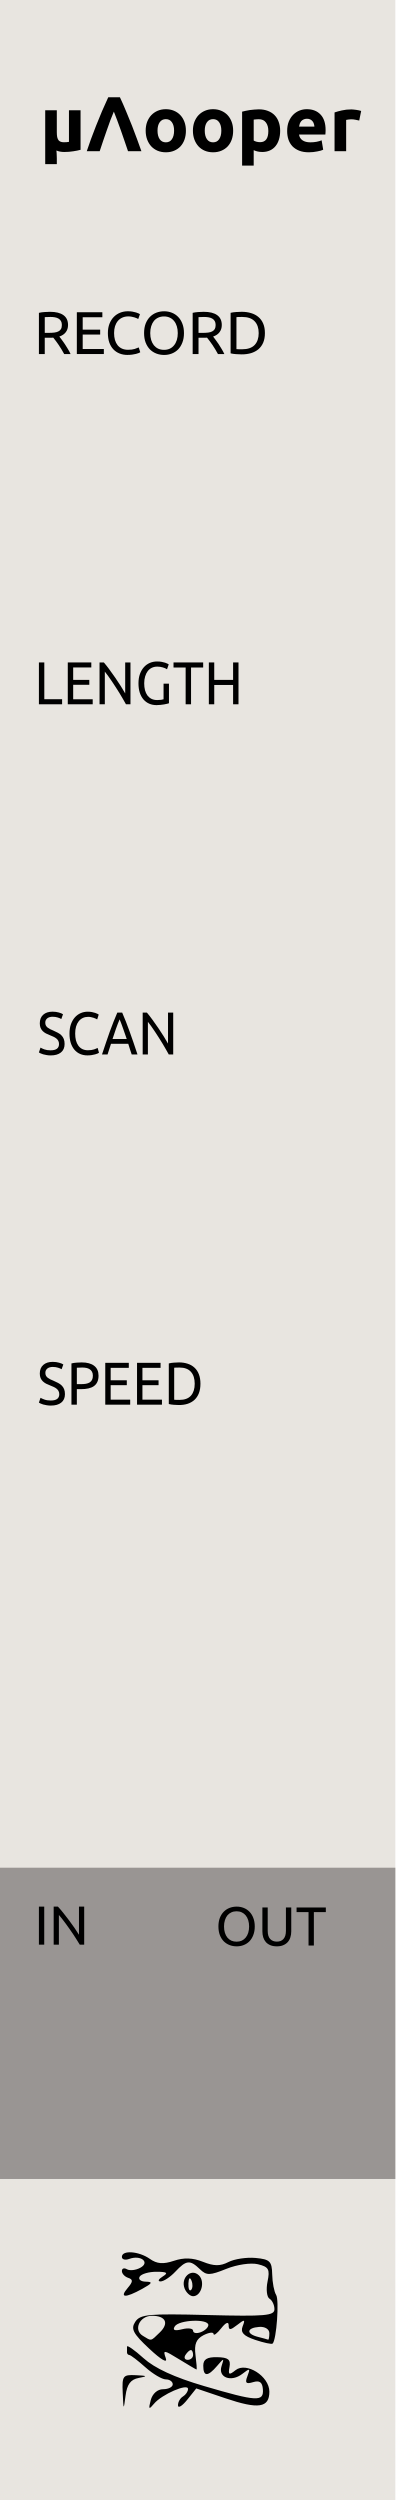
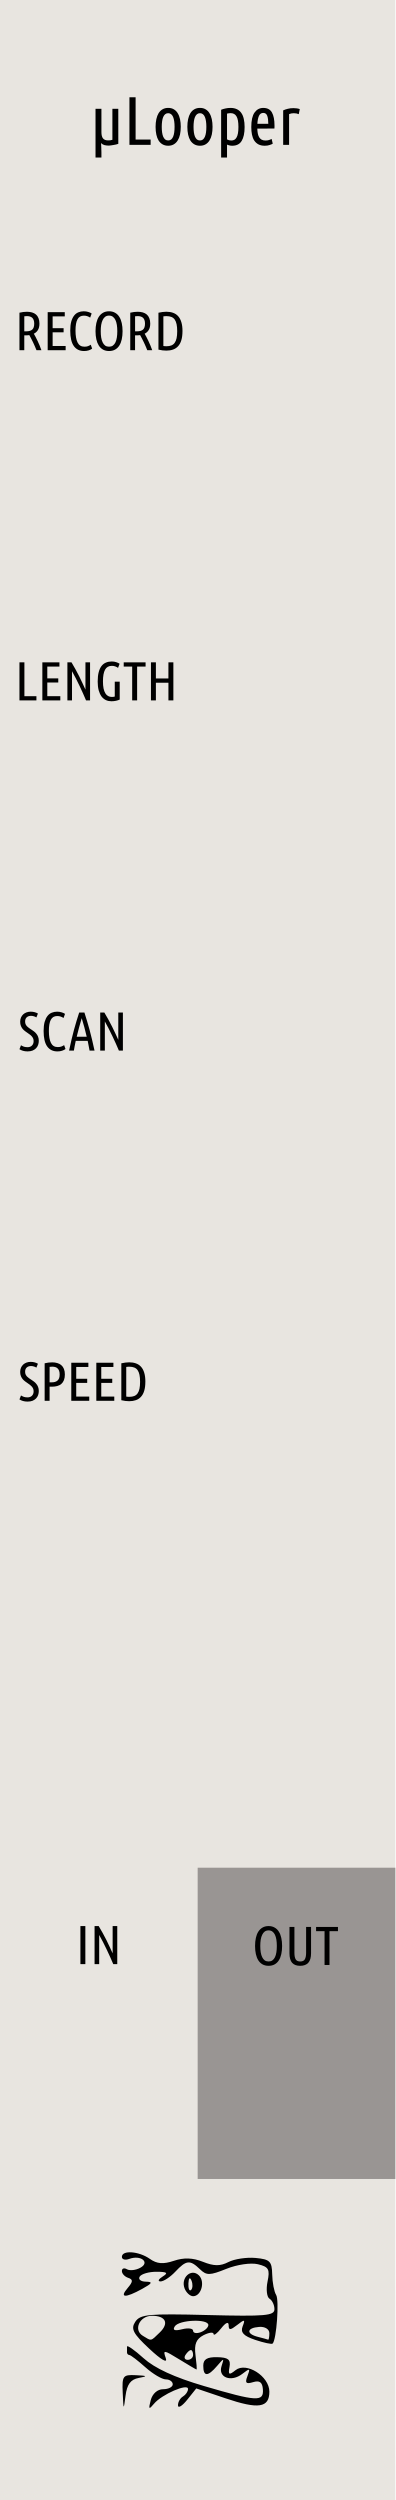
<svg xmlns="http://www.w3.org/2000/svg" width="20.32mm" height="128.5mm" viewBox="0 0 20.32 128.5" version="1.1" id="svg470">
  <defs id="defs467" />
  <rect style="display:inline;fill:#e8e5e0;fill-opacity:1;stroke-width:0.187" id="rect981" width="20.32" height="128.5" x="0" y="-5.5511151e-17" />
-   <rect style="display:inline;fill:#999593;fill-opacity:1;stroke-width:0.36" id="rect1123-3" width="20.32" height="16" x="0" y="96" />
+   <rect style="display:inline;fill:#999593;fill-opacity:1;stroke-width:0.255" id="rect1123-3" width="10.16" height="16" x="10.16" y="96" />
  <g id="layer1" style="display:inline">
-     <g aria-label="μΛooper" id="text4" style="font-weight:bold;font-size:15.118px;font-family:Ubuntu;text-anchor:middle" transform="matrix(0.2645833,0,0,0.2645833,-8.995842,-2.387999)">
-       <path d="m 45.037,30.448 v 4.263 q 0,0.574 0.076,0.952 0.091,0.378 0.257,0.605 0.181,0.212 0.438,0.302 0.257,0.091 0.605,0.091 0.242,0 0.499,-0.015 0.272,-0.03 0.484,-0.06 v -6.138 h 2.253 v 7.68 q -0.59,0.166 -1.421,0.287 -0.816,0.136 -1.769,0.136 -0.393,0 -0.801,-0.076 -0.408,-0.076 -0.695,-0.212 0.03,0.302 0.045,0.605 0.03,0.317 0.03,0.877 v 1.164 H 42.784 V 30.448 Z" id="path9371" />
-       <path d="m 57.298,27.923 q 0.62,1.315 1.209,2.751 0.605,1.421 1.149,2.812 0.544,1.376 0.998,2.646 0.469,1.27 0.816,2.268 h -2.6 q -0.302,-0.907 -0.665,-1.95 -0.348,-1.058 -0.726,-2.101 -0.363,-1.043 -0.726,-1.996 -0.348,-0.952 -0.635,-1.648 -0.302,0.695 -0.665,1.648 -0.348,0.952 -0.711,1.996 -0.363,1.043 -0.726,2.101 -0.348,1.043 -0.65,1.95 H 50.857 q 0.333,-0.998 0.786,-2.268 0.469,-1.27 1.013,-2.661 0.544,-1.391 1.149,-2.812 0.605,-1.421 1.225,-2.736 z" id="path9373" />
-       <path d="m 70.118,34.409 q 0,0.937 -0.272,1.723 -0.272,0.771 -0.786,1.33 -0.514,0.544 -1.24,0.847 -0.711,0.302 -1.603,0.302 -0.877,0 -1.603,-0.302 -0.711,-0.302 -1.225,-0.847 -0.514,-0.559 -0.801,-1.33 -0.287,-0.786 -0.287,-1.723 0,-0.937 0.287,-1.708 0.302,-0.771 0.816,-1.315 0.529,-0.544 1.24,-0.847 0.726,-0.302 1.572,-0.302 0.862,0 1.572,0.302 0.726,0.302 1.24,0.847 0.514,0.544 0.801,1.315 0.287,0.771 0.287,1.708 z m -2.298,0 q 0,-1.043 -0.423,-1.633 -0.408,-0.605 -1.179,-0.605 -0.771,0 -1.194,0.605 -0.423,0.59 -0.423,1.633 0,1.043 0.423,1.663 0.423,0.605 1.194,0.605 0.771,0 1.179,-0.605 0.423,-0.62 0.423,-1.663 z" id="path9375" />
-       <path d="m 79.294,34.409 q 0,0.937 -0.272,1.723 -0.272,0.771 -0.786,1.33 -0.514,0.544 -1.24,0.847 -0.711,0.302 -1.603,0.302 -0.877,0 -1.603,-0.302 -0.711,-0.302 -1.225,-0.847 -0.514,-0.559 -0.801,-1.33 -0.287,-0.786 -0.287,-1.723 0,-0.937 0.287,-1.708 0.302,-0.771 0.816,-1.315 0.529,-0.544 1.24,-0.847 0.726,-0.302 1.572,-0.302 0.862,0 1.572,0.302 0.726,0.302 1.24,0.847 0.514,0.544 0.801,1.315 0.287,0.771 0.287,1.708 z m -2.298,0 q 0,-1.043 -0.423,-1.633 -0.408,-0.605 -1.179,-0.605 -0.771,0 -1.194,0.605 -0.423,0.59 -0.423,1.633 0,1.043 0.423,1.663 0.423,0.605 1.194,0.605 0.771,0 1.179,-0.605 0.423,-0.62 0.423,-1.663 z" id="path9377" />
-       <path d="m 86.128,34.484 q 0,-1.043 -0.469,-1.663 -0.469,-0.635 -1.391,-0.635 -0.302,0 -0.559,0.03 -0.257,0.015 -0.423,0.045 v 4.067 q 0.212,0.136 0.544,0.227 0.348,0.091 0.695,0.091 1.603,0 1.603,-2.162 z m 2.298,-0.06 q 0,0.922 -0.227,1.678 -0.227,0.756 -0.665,1.3 -0.438,0.544 -1.089,0.847 -0.65,0.302 -1.497,0.302 -0.469,0 -0.877,-0.091 -0.408,-0.091 -0.786,-0.257 v 2.993 H 81.033 V 30.72 q 0.302,-0.091 0.695,-0.166 0.393,-0.091 0.816,-0.151 0.438,-0.06 0.877,-0.091 0.454,-0.045 0.862,-0.045 0.983,0 1.754,0.302 0.771,0.287 1.3,0.831 0.529,0.529 0.801,1.3 0.287,0.771 0.287,1.723 z" id="path9379" />
-       <path d="m 89.786,34.484 q 0,-1.058 0.317,-1.844 0.333,-0.801 0.862,-1.33 0.529,-0.529 1.209,-0.801 0.695,-0.272 1.421,-0.272 1.693,0 2.676,1.043 0.983,1.028 0.983,3.039 0,0.197 -0.015,0.438 -0.015,0.227 -0.03,0.408 h -5.11 q 0.076,0.695 0.65,1.104 0.574,0.408 1.542,0.408 0.62,0 1.209,-0.106 0.605,-0.121 0.983,-0.287 l 0.302,1.829 q -0.181,0.091 -0.484,0.181 -0.302,0.091 -0.68,0.151 -0.363,0.076 -0.786,0.121 -0.423,0.045 -0.847,0.045 -1.073,0 -1.875,-0.317 -0.786,-0.317 -1.315,-0.862 -0.514,-0.559 -0.771,-1.315 -0.242,-0.756 -0.242,-1.633 z m 5.291,-0.862 q -0.015,-0.287 -0.106,-0.559 -0.076,-0.272 -0.257,-0.484 -0.166,-0.212 -0.438,-0.348 -0.257,-0.136 -0.65,-0.136 -0.378,0 -0.65,0.136 -0.272,0.121 -0.454,0.333 -0.181,0.212 -0.287,0.499 -0.091,0.272 -0.136,0.559 z" id="path9381" />
-       <path d="m 103.786,32.443 q -0.302,-0.076 -0.711,-0.151 -0.408,-0.091 -0.877,-0.091 -0.212,0 -0.514,0.045 -0.287,0.03 -0.438,0.076 v 6.077 h -2.253 v -7.529 q 0.605,-0.212 1.421,-0.393 0.832,-0.197 1.844,-0.197 0.181,0 0.438,0.03 0.257,0.015 0.514,0.06 0.257,0.03 0.514,0.091 0.257,0.045 0.438,0.121 z" id="path9383" />
+     <g aria-label="RECORD" id="text14188" style="font-size:2.822px;line-height:1.25;font-family:'Ubuntu Condensed';-inkscape-font-specification:'Ubuntu Condensed, ';stroke-width:0.265">
+       <path d="M 1,16.073 Q 1.198,16.025 1.381,16.025 q 0.147,0 0.265,0.034 0.119,0.034 0.203,0.107 0.085,0.073 0.13,0.189 0.048,0.116 0.048,0.279 0,0.203 -0.079,0.33 -0.076,0.124 -0.209,0.189 0.034,0.056 0.085,0.155 0.054,0.096 0.107,0.214 0.056,0.116 0.107,0.24 0.054,0.124 0.09,0.237 h -0.254 q -0.031,-0.085 -0.079,-0.192 -0.045,-0.107 -0.096,-0.212 -0.051,-0.107 -0.102,-0.203 -0.051,-0.099 -0.09,-0.167 -0.045,0.006 -0.093,0.009 -0.048,0.003 -0.096,0.003 H 1.248 v 0.762 H 1 Z M 1.248,17.03 H 1.356 q 0.195,0 0.299,-0.087 0.104,-0.09 0.104,-0.308 0,-0.11 -0.028,-0.183 -0.025,-0.076 -0.076,-0.119 -0.048,-0.045 -0.119,-0.065 -0.068,-0.02 -0.152,-0.02 -0.073,0 -0.135,0.009 z" id="path32378" />
+       <path d="m 2.451,18.001 v -1.956 h 0.878 v 0.217 H 2.705 v 0.607 h 0.564 v 0.212 H 2.705 v 0.703 h 0.669 v 0.217 z" id="path32380" />
+       <path d="m 4.322,18.043 q -0.344,0 -0.528,-0.257 -0.183,-0.257 -0.183,-0.793 0,-0.274 0.051,-0.463 0.054,-0.189 0.147,-0.308 0.093,-0.119 0.22,-0.169 Q 4.155,16 4.305,16 q 0.124,0 0.231,0.034 0.107,0.031 0.175,0.079 l -0.076,0.212 q -0.068,-0.045 -0.147,-0.073 -0.076,-0.028 -0.178,-0.028 -0.226,0 -0.327,0.189 -0.102,0.186 -0.102,0.581 0,0.398 0.107,0.612 0.107,0.214 0.35,0.214 0.116,0 0.186,-0.028 0.073,-0.028 0.141,-0.073 l 0.071,0.2 Q 4.672,17.97 4.564,18.007 4.46,18.043 4.322,18.043 Z" id="path32382" />
+       <path d="m 6.3,17.024 q 0,0.229 -0.042,0.418 -0.04,0.186 -0.127,0.322 -0.085,0.133 -0.217,0.206 -0.13,0.073 -0.308,0.073 -0.178,0 -0.31,-0.073 -0.13,-0.073 -0.217,-0.206 -0.085,-0.135 -0.127,-0.322 -0.042,-0.189 -0.042,-0.418 0,-0.229 0.042,-0.418 0.042,-0.189 0.127,-0.322 Q 5.166,16.15 5.295,16.076 5.428,16 5.606,16 q 0.178,0 0.308,0.076 0.133,0.073 0.217,0.209 0.087,0.133 0.127,0.322 0.042,0.189 0.042,0.418 z m -0.271,0 q 0,-0.178 -0.023,-0.325 -0.023,-0.147 -0.073,-0.251 -0.051,-0.107 -0.133,-0.167 -0.079,-0.059 -0.195,-0.059 -0.116,0 -0.198,0.059 -0.079,0.059 -0.13,0.167 -0.051,0.104 -0.076,0.251 -0.023,0.147 -0.023,0.325 0,0.178 0.023,0.325 0.025,0.147 0.076,0.251 0.051,0.104 0.13,0.164 0.082,0.056 0.198,0.056 0.116,0 0.195,-0.056 0.082,-0.059 0.133,-0.164 0.051,-0.104 0.073,-0.251 0.023,-0.147 0.023,-0.325 z" id="path32384" />
+       <path d="m 6.695,16.073 q 0.198,-0.048 0.381,-0.048 0.147,0 0.265,0.034 0.119,0.034 0.203,0.107 0.085,0.073 0.13,0.189 0.048,0.116 0.048,0.279 0,0.203 -0.079,0.33 -0.076,0.124 -0.209,0.189 0.034,0.056 0.085,0.155 0.054,0.096 0.107,0.214 0.056,0.116 0.107,0.24 0.054,0.124 0.09,0.237 h -0.254 q -0.031,-0.085 -0.079,-0.192 -0.045,-0.107 -0.096,-0.212 -0.051,-0.107 -0.102,-0.203 -0.051,-0.099 -0.09,-0.167 -0.045,0.006 -0.093,0.009 -0.048,0.003 -0.096,0.003 h -0.071 v 0.762 H 6.695 Z m 0.248,0.957 h 0.107 q 0.195,0 0.299,-0.087 0.104,-0.09 0.104,-0.308 0,-0.11 -0.028,-0.183 -0.025,-0.076 -0.076,-0.119 -0.048,-0.045 -0.119,-0.065 -0.068,-0.02 -0.152,-0.02 -0.073,0 -0.135,0.009 z" id="path32386" />
+       <path d="m 9.379,17.022 q 0,0.274 -0.059,0.466 -0.056,0.189 -0.167,0.308 -0.107,0.119 -0.262,0.172 -0.152,0.054 -0.341,0.054 -0.192,0 -0.406,-0.051 v -1.897 q 0.107,-0.023 0.209,-0.037 0.102,-0.014 0.195,-0.014 0.192,0 0.344,0.054 0.155,0.054 0.262,0.172 0.11,0.119 0.167,0.31 0.059,0.189 0.059,0.463 z m -0.271,0 q 0,-0.209 -0.031,-0.356 -0.031,-0.147 -0.096,-0.24 -0.065,-0.093 -0.172,-0.135 -0.104,-0.042 -0.251,-0.042 -0.04,0 -0.079,0.003 -0.04,0.003 -0.082,0.009 v 1.524 q 0.042,0.006 0.082,0.009 0.04,0.003 0.076,0.003 0.15,0 0.254,-0.042 0.104,-0.042 0.169,-0.133 0.068,-0.093 0.099,-0.24 0.031,-0.147 0.031,-0.358 z" id="path32388" />
+     </g>
+     <g aria-label="µLooper" id="text22225" style="font-size:3.528px;line-height:1.25;font-family:Ubuntu;-inkscape-font-specification:Ubuntu;stroke-width:0.265">
+       <path d="m 6.081,7.392 q -0.046,0.018 -0.113,0.035 -0.064,0.014 -0.131,0.025 -0.067,0.014 -0.134,0.021 -0.064,0.011 -0.109,0.011 -0.134,0 -0.233,-0.028 -0.095,-0.028 -0.166,-0.102 0.007,0.113 0.011,0.229 0.007,0.12 0.007,0.247 V 8.097 H 4.91 V 5.593 h 0.303 v 1.196 q 0,0.222 0.081,0.325 0.085,0.102 0.254,0.102 0.056,0 0.113,-0.004 0.056,-0.007 0.116,-0.025 V 5.593 h 0.303 z" style="font-family:'Ubuntu Condensed';-inkscape-font-specification:'Ubuntu Condensed, '" id="path42493" />
+       <path d="m 7.743,7.173 v 0.272 H 6.653 V 5 H 6.97 v 2.173 z" style="font-family:'Ubuntu Condensed';-inkscape-font-specification:'Ubuntu Condensed, '" id="path42495" />
+       <path d="m 9.291,6.52 q 0,0.219 -0.039,0.399 -0.039,0.176 -0.12,0.303 -0.078,0.127 -0.201,0.198 -0.12,0.071 -0.286,0.071 -0.166,0 -0.289,-0.071 Q 8.233,7.35 8.152,7.223 8.074,7.096 8.036,6.919 7.997,6.739 7.997,6.52 q 0,-0.215 0.039,-0.395 0.039,-0.18 0.116,-0.307 0.081,-0.131 0.205,-0.201 0.123,-0.071 0.289,-0.071 0.166,0 0.286,0.071 0.123,0.071 0.201,0.201 0.081,0.127 0.12,0.307 0.039,0.18 0.039,0.395 z m -0.318,0 q 0,-0.155 -0.018,-0.282 -0.018,-0.131 -0.056,-0.222 -0.039,-0.095 -0.102,-0.145 -0.064,-0.053 -0.152,-0.053 -0.092,0 -0.155,0.053 -0.06,0.049 -0.102,0.145 -0.039,0.092 -0.056,0.222 -0.018,0.127 -0.018,0.282 0,0.155 0.018,0.286 0.018,0.127 0.056,0.219 0.042,0.092 0.102,0.145 0.064,0.049 0.155,0.049 0.088,0 0.152,-0.049 0.064,-0.053 0.102,-0.145 0.039,-0.092 0.056,-0.219 0.018,-0.131 0.018,-0.286 z" style="font-family:'Ubuntu Condensed';-inkscape-font-specification:'Ubuntu Condensed, '" id="path42497" />
+       <path d="m 10.925,6.52 q 0,0.219 -0.039,0.399 -0.039,0.176 -0.12,0.303 -0.078,0.127 -0.201,0.198 -0.12,0.071 -0.286,0.071 -0.166,0 -0.289,-0.071 Q 9.867,7.35 9.785,7.223 9.708,7.096 9.669,6.919 9.63,6.739 9.63,6.52 q 0,-0.215 0.039,-0.395 0.039,-0.18 0.116,-0.307 0.081,-0.131 0.205,-0.201 0.123,-0.071 0.289,-0.071 0.166,0 0.286,0.071 0.123,0.071 0.201,0.201 0.081,0.127 0.12,0.307 0.039,0.18 0.039,0.395 z m -0.318,0 q 0,-0.155 -0.018,-0.282 -0.018,-0.131 -0.056,-0.222 -0.039,-0.095 -0.102,-0.145 -0.064,-0.053 -0.152,-0.053 -0.092,0 -0.155,0.053 -0.06,0.049 -0.102,0.145 -0.039,0.092 -0.056,0.222 -0.018,0.127 -0.018,0.282 0,0.155 0.018,0.286 0.018,0.127 0.056,0.219 0.042,0.092 0.102,0.145 0.064,0.049 0.155,0.049 0.088,0 0.152,-0.049 0.064,-0.053 0.102,-0.145 0.039,-0.092 0.056,-0.219 0.018,-0.131 0.018,-0.286 z" style="font-family:'Ubuntu Condensed';-inkscape-font-specification:'Ubuntu Condensed, '" id="path42499" />
+       <path d="m 11.669,7.166 q 0.102,0.056 0.219,0.056 0.088,0 0.155,-0.035 0.067,-0.035 0.113,-0.116 0.049,-0.081 0.074,-0.215 0.025,-0.134 0.025,-0.332 0,-0.381 -0.099,-0.543 -0.095,-0.166 -0.307,-0.166 -0.039,0 -0.085,0.007 -0.046,0.004 -0.095,0.018 z m 0,0.931 H 11.366 V 5.642 q 0.099,-0.042 0.222,-0.067 0.127,-0.028 0.258,-0.028 0.194,0 0.332,0.067 0.141,0.067 0.226,0.194 0.088,0.123 0.127,0.307 0.042,0.18 0.042,0.413 0,0.469 -0.152,0.716 -0.148,0.247 -0.487,0.247 -0.081,0 -0.145,-0.018 -0.064,-0.014 -0.12,-0.042 z" style="font-family:'Ubuntu Condensed';-inkscape-font-specification:'Ubuntu Condensed, '" id="path42501" />
+       <path d="m 13.225,6.609 q 0.004,0.134 0.025,0.247 0.021,0.109 0.067,0.194 0.049,0.081 0.127,0.127 0.081,0.046 0.205,0.046 0.102,0 0.187,-0.028 0.088,-0.032 0.127,-0.053 l 0.056,0.243 q -0.046,0.032 -0.155,0.067 -0.106,0.039 -0.254,0.039 -0.194,0 -0.328,-0.071 -0.131,-0.071 -0.215,-0.198 -0.081,-0.127 -0.116,-0.303 -0.035,-0.176 -0.035,-0.388 0,-0.512 0.169,-0.748 0.169,-0.236 0.448,-0.236 0.314,0 0.445,0.236 0.131,0.236 0.131,0.663 0,0.039 0,0.081 0,0.039 -0.004,0.081 z M 13.532,5.804 q -0.152,0 -0.222,0.152 -0.067,0.152 -0.081,0.406 h 0.561 q 0,-0.258 -0.053,-0.406 Q 13.684,5.804 13.532,5.804 Z" style="font-family:'Ubuntu Condensed';-inkscape-font-specification:'Ubuntu Condensed, '" id="path42503" />
+       <path d="m 15.356,5.868 q -0.113,-0.049 -0.254,-0.049 -0.131,0 -0.243,0.046 V 7.445 H 14.555 V 5.674 q 0.102,-0.049 0.233,-0.081 0.134,-0.035 0.293,-0.035 0.085,0 0.169,0.011 0.085,0.011 0.159,0.039 z" style="font-family:'Ubuntu Condensed';-inkscape-font-specification:'Ubuntu Condensed, '" id="path42505" />
    </g>
    <path style="display:inline;fill:#000000;stroke-width:0.256" d="m 6.308,122.994 c -0.039,-0.879 0.007,-0.941 0.677,-0.909 0.593,0.028 0.618,0.053 0.146,0.141 -0.416,0.078 -0.601,0.326 -0.677,0.909 -0.1,0.771 -0.106,0.765 -0.146,-0.141 z m 1.439,0.377 c 0.088,-0.336 0.348,-0.566 0.64,-0.566 0.271,0 0.492,-0.113 0.492,-0.252 0,-0.138 -0.159,-0.252 -0.354,-0.252 -0.195,0 -0.668,-0.28 -1.051,-0.623 -0.384,-0.342 -0.754,-0.626 -0.822,-0.629 -0.068,-0.004 -0.124,-0.063 -0.124,-0.132 v -0.301 c 0,-0.096 0.382,0.171 0.849,0.593 0.574,0.519 1.583,0.984 3.109,1.433 2.728,0.803 3.077,0.821 3.026,0.162 -0.028,-0.361 -0.171,-0.463 -0.505,-0.361 -0.365,0.111 -0.427,0.043 -0.287,-0.315 0.156,-0.4 0.124,-0.415 -0.26,-0.114 -0.573,0.448 -1.265,0.193 -1.072,-0.396 0.14,-0.427 0.129,-0.428 -0.229,-0.01 -0.481,0.563 -0.711,0.559 -0.711,-0.012 0,-0.329 0.195,-0.448 0.719,-0.437 0.562,0.012 0.699,0.121 0.63,0.501 -0.075,0.409 -0.026,0.436 0.309,0.168 0.553,-0.442 1.739,0.309 1.739,1.102 0,0.832 -0.559,0.917 -2.255,0.343 l -1.502,-0.508 -0.467,0.585 c -0.257,0.322 -0.47,0.45 -0.473,0.285 -0.003,-0.165 0.112,-0.37 0.256,-0.455 0.144,-0.086 0.261,-0.26 0.261,-0.387 0,-0.309 -1.354,0.28 -1.751,0.761 -0.263,0.319 -0.29,0.288 -0.166,-0.186 z m 1.457,-2.106 c -0.791,-0.488 -0.84,-0.492 -0.683,-0.059 0.103,0.287 -0.222,0.102 -0.845,-0.479 -0.837,-0.781 -0.963,-1.021 -0.725,-1.384 0.255,-0.389 0.679,-0.428 3.721,-0.35 2.961,0.076 3.434,0.035 3.434,-0.3 0,-0.214 -0.114,-0.456 -0.253,-0.539 -0.139,-0.083 -0.184,-0.48 -0.101,-0.883 0.13,-0.627 0.059,-0.756 -0.494,-0.889 -0.363,-0.088 -1.073,0.016 -1.621,0.236 -0.862,0.347 -1.019,0.349 -1.362,0.018 -0.51,-0.492 -0.7,-0.472 -1.265,0.13 -0.26,0.277 -0.602,0.502 -0.759,0.499 -0.157,-0.002 -0.11,-0.114 0.106,-0.248 0.307,-0.191 0.239,-0.245 -0.311,-0.248 -0.387,-0.002 -0.776,0.109 -0.865,0.248 -0.089,0.138 0.051,0.256 0.311,0.261 0.376,0.007 0.339,0.082 -0.181,0.369 -0.88,0.484 -1.186,0.468 -0.751,-0.041 0.28,-0.326 0.287,-0.442 0.032,-0.524 -0.18,-0.058 -0.327,-0.216 -0.327,-0.351 0,-0.135 0.117,-0.176 0.259,-0.091 0.143,0.085 0.452,0.051 0.687,-0.076 0.518,-0.279 0.027,-0.675 -0.567,-0.456 -0.209,0.077 -0.379,0.03 -0.379,-0.104 0,-0.359 0.871,-0.296 1.438,0.103 0.366,0.258 0.683,0.283 1.234,0.099 0.518,-0.174 0.967,-0.159 1.493,0.051 0.568,0.227 0.889,0.23 1.311,0.012 0.307,-0.158 0.935,-0.253 1.396,-0.21 0.737,0.069 0.839,0.17 0.854,0.844 0.009,0.422 0.1,0.896 0.201,1.053 0.168,0.261 0.021,2.311 -0.179,2.504 -0.047,0.045 -0.449,-0.041 -0.895,-0.19 -0.599,-0.201 -0.768,-0.382 -0.647,-0.693 0.143,-0.367 0.107,-0.377 -0.277,-0.076 -0.356,0.279 -0.441,0.282 -0.441,0.015 0,-0.201 -0.15,-0.14 -0.384,0.158 -0.211,0.269 -0.387,0.4 -0.392,0.291 -0.004,-0.109 -0.238,-0.079 -0.518,0.065 -0.374,0.193 -0.484,0.463 -0.411,1.015 0.054,0.414 0.078,0.751 0.053,0.748 -0.025,-0.002 -0.429,-0.241 -0.898,-0.529 z m 0.721,-0.221 c 0,-0.138 -0.052,-0.252 -0.115,-0.252 -0.063,0 -0.188,0.113 -0.277,0.252 -0.089,0.138 -0.037,0.252 0.115,0.252 0.152,0 0.277,-0.113 0.277,-0.252 z m -1.715,-1.153 c 0.493,-0.475 0.314,-0.86 -0.399,-0.86 -0.636,0 -0.969,0.725 -0.472,1.028 0.462,0.282 0.39,0.296 0.871,-0.168 z m 5.635,0.036 c 0,-0.207 -0.224,-0.346 -0.523,-0.324 -0.644,0.047 -0.684,0.357 -0.065,0.512 0.252,0.063 0.487,0.128 0.523,0.144 0.036,0.016 0.065,-0.134 0.065,-0.333 z m -3.136,-0.42 c 0,-0.332 -1.506,-0.273 -1.724,0.067 -0.128,0.2 -0.01,0.247 0.377,0.149 0.31,-0.078 0.563,-0.043 0.563,0.078 0,0.121 0.176,0.155 0.392,0.075 0.216,-0.08 0.392,-0.246 0.392,-0.37 z m -1.219,-1.877 c -0.218,-0.547 0.335,-1.061 0.731,-0.679 0.334,0.322 0.127,1.074 -0.296,1.074 -0.153,0 -0.348,-0.177 -0.435,-0.394 z m 0.352,-0.408 c -0.083,-0.201 -0.145,-0.141 -0.158,0.152 -0.011,0.265 0.05,0.414 0.137,0.33 0.087,-0.084 0.096,-0.301 0.021,-0.482 z" id="path1561" />
-     <g aria-label="LENGTH" id="text32" style="font-size:15.118px;font-family:Ubuntu" transform="matrix(0.1891199,0,0,0.205266,-6.823293,-19.65803)">
-       <path d="m 52.959,270.856 v 1.27 h -6.304 v -10.477 h 1.466 v 9.207 z" id="path9416" />
-       <path d="m 54.501,272.126 v -10.477 h 6.395 v 1.255 h -4.929 v 3.114 h 4.384 v 1.225 h -4.384 v 3.628 h 5.306 v 1.255 z" id="path9418" />
-       <path d="m 70.314,272.126 q -0.333,-0.559 -0.771,-1.255 -0.423,-0.695 -0.922,-1.436 -0.499,-0.756 -1.043,-1.527 -0.529,-0.771 -1.058,-1.482 -0.529,-0.726 -1.028,-1.361 -0.499,-0.635 -0.922,-1.119 v 8.179 h -1.436 v -10.477 h 1.164 q 0.711,0.756 1.512,1.769 0.816,0.998 1.603,2.071 0.801,1.058 1.497,2.086 0.711,1.028 1.194,1.829 v -7.756 h 1.436 v 10.477 z" id="path9420" />
-       <path d="m 80.534,266.971 h 1.466 v 4.898 q -0.181,0.06 -0.529,0.136 -0.333,0.076 -0.786,0.151 -0.438,0.076 -0.968,0.121 -0.529,0.06 -1.073,0.06 -1.104,0 -2.011,-0.363 -0.907,-0.363 -1.557,-1.058 -0.65,-0.695 -1.013,-1.708 -0.348,-1.013 -0.348,-2.328 0,-1.315 0.393,-2.328 0.408,-1.028 1.089,-1.723 0.68,-0.695 1.587,-1.058 0.922,-0.363 1.965,-0.363 0.711,0 1.255,0.091 0.559,0.091 0.952,0.212 0.393,0.121 0.635,0.242 0.257,0.121 0.348,0.181 l -0.469,1.225 q -0.438,-0.287 -1.164,-0.469 -0.726,-0.197 -1.482,-0.197 -0.801,0 -1.466,0.287 -0.65,0.287 -1.119,0.832 -0.454,0.544 -0.711,1.33 -0.257,0.771 -0.257,1.739 0,0.937 0.212,1.708 0.227,0.771 0.665,1.33 0.454,0.544 1.104,0.847 0.665,0.302 1.557,0.302 0.635,0 1.073,-0.06 0.454,-0.076 0.65,-0.136 z" id="path9422" />
-       <path d="m 91.298,261.649 v 1.27 h -3.296 v 9.207 h -1.466 v -9.207 h -3.296 v -1.27 z" id="path9424" />
-       <path d="m 99.432,261.649 h 1.466 v 10.477 h -1.466 v -4.838 h -5.125 v 4.838 h -1.466 v -10.477 h 1.466 v 4.369 h 5.125 z" id="path9426" />
-     </g>
-     <g aria-label="OUT" id="text44" style="font-size:4px;font-family:Ubuntu;stroke-width:0.265" transform="matrix(0.7052191,0,0,0.7052191,2.932999,28.33286)">
-       <path d="m 11.761,100.236 q 0,-0.356 0.104,-0.628 0.108,-0.272 0.288,-0.452 0.184,-0.184 0.424,-0.276 0.244,-0.092 0.516,-0.092 0.268,0 0.504,0.092 0.24,0.092 0.42,0.276 0.18,0.18 0.284,0.452 0.108,0.272 0.108,0.628 0,0.356 -0.108,0.628 -0.104,0.272 -0.284,0.456 -0.18,0.18 -0.42,0.272 -0.236,0.092 -0.504,0.092 -0.272,0 -0.516,-0.092 -0.24,-0.092 -0.424,-0.272 -0.18,-0.184 -0.288,-0.456 -0.104,-0.272 -0.104,-0.628 z m 0.408,0 q 0,0.252 0.064,0.46 0.064,0.204 0.18,0.348 0.12,0.144 0.288,0.224 0.172,0.076 0.384,0.076 0.212,0 0.38,-0.076 0.168,-0.08 0.284,-0.224 0.12,-0.144 0.184,-0.348 0.064,-0.208 0.064,-0.46 0,-0.252 -0.064,-0.456 -0.064,-0.208 -0.184,-0.352 -0.116,-0.144 -0.284,-0.22 -0.168,-0.08 -0.38,-0.08 -0.212,0 -0.384,0.08 -0.168,0.076 -0.288,0.22 -0.116,0.144 -0.18,0.352 -0.064,0.204 -0.064,0.456 z" id="path719" />
-       <path d="m 16.017,101.684 q -0.272,0 -0.472,-0.084 -0.2,-0.084 -0.328,-0.228 -0.128,-0.148 -0.192,-0.348 -0.06,-0.2 -0.06,-0.432 v -1.74 h 0.388 v 1.696 q 0,0.416 0.184,0.604 0.184,0.188 0.48,0.188 0.148,0 0.268,-0.044 0.124,-0.048 0.212,-0.144 0.088,-0.096 0.136,-0.244 0.048,-0.152 0.048,-0.36 v -1.696 h 0.388 v 1.74 q 0,0.232 -0.064,0.432 -0.06,0.2 -0.192,0.348 -0.128,0.144 -0.328,0.228 -0.196,0.084 -0.468,0.084 z" id="path721" />
-       <path d="m 19.589,98.852 v 0.336 h -0.872 v 2.436 h -0.388 v -2.436 h -0.872 v -0.336 z" id="path723" />
-     </g>
-     <g aria-label="IN" id="text44-6" style="font-size:15.118px;font-family:Ubuntu" transform="matrix(0.1865892,0,0,0.1865892,-13.79925,82.83111)">
-       <path d="m 84.674,81.296 h 1.466 v 10.477 h -1.466 z" id="path9386" />
-       <path d="M 95.922,91.773 Q 95.589,91.213 95.151,90.518 94.727,89.822 94.229,89.081 93.73,88.326 93.185,87.555 92.656,86.784 92.127,86.073 91.598,85.347 91.099,84.712 90.6,84.077 90.177,83.594 v 8.179 h -1.436 V 81.296 H 89.905 q 0.711,0.756 1.512,1.769 0.816,0.998 1.603,2.071 0.801,1.058 1.497,2.086 0.711,1.028 1.194,1.829 v -7.756 h 1.436 v 10.477 z" id="path9388" />
-     </g>
    <text xml:space="preserve" style="font-size:2.822px;line-height:1.25;font-family:Ubuntu;-inkscape-font-specification:Ubuntu;stroke-width:0.265" x="11" y="35" id="text14295">
      <tspan id="tspan14293" style="stroke-width:0.265" x="11" y="35" />
    </text>
-     <g aria-label="SPEED" id="text38-3" style="font-size:15.118px;font-family:Ubuntu;display:inline" transform="matrix(0.1891199,0,0,0.205266,-6.671759,8.583896)">
-       <path d="m 49.089,308.878 q 2.298,0 2.298,-1.572 0,-0.484 -0.212,-0.816 -0.197,-0.348 -0.544,-0.59 -0.348,-0.257 -0.801,-0.438 -0.438,-0.181 -0.937,-0.363 -0.574,-0.197 -1.089,-0.438 -0.514,-0.257 -0.892,-0.59 -0.378,-0.348 -0.605,-0.816 -0.212,-0.469 -0.212,-1.134 0,-1.376 0.937,-2.147 0.937,-0.771 2.585,-0.771 0.952,0 1.723,0.212 0.786,0.197 1.149,0.438 l -0.469,1.194 q -0.317,-0.197 -0.952,-0.378 -0.62,-0.197 -1.451,-0.197 -0.423,0 -0.786,0.091 -0.363,0.091 -0.635,0.272 -0.272,0.181 -0.438,0.469 -0.151,0.272 -0.151,0.65 0,0.423 0.166,0.711 0.166,0.287 0.469,0.514 0.302,0.212 0.695,0.393 0.408,0.181 0.892,0.363 0.68,0.272 1.24,0.544 0.574,0.272 0.983,0.65 0.423,0.378 0.65,0.907 0.227,0.514 0.227,1.255 0,1.376 -1.013,2.117 -0.998,0.741 -2.827,0.741 -0.62,0 -1.149,-0.091 -0.514,-0.076 -0.922,-0.181 -0.408,-0.121 -0.711,-0.242 -0.287,-0.136 -0.454,-0.227 l 0.438,-1.209 q 0.348,0.197 1.058,0.438 0.711,0.242 1.739,0.242 z" id="path9429-6" />
-       <path d="m 57.479,299.339 q 2.207,0 3.386,0.847 1.194,0.832 1.194,2.494 0,0.907 -0.333,1.557 -0.317,0.635 -0.937,1.043 -0.605,0.393 -1.482,0.574 -0.877,0.181 -1.98,0.181 h -1.164 v 3.885 H 54.697 V 299.596 q 0.62,-0.151 1.376,-0.197 0.771,-0.06 1.406,-0.06 z m 0.121,1.285 q -0.937,0 -1.436,0.045 v 4.112 h 1.104 q 0.756,0 1.361,-0.091 0.605,-0.106 1.013,-0.333 0.423,-0.242 0.65,-0.65 0.227,-0.408 0.227,-1.043 0,-0.605 -0.242,-0.998 -0.227,-0.393 -0.635,-0.62 -0.393,-0.242 -0.922,-0.333 -0.529,-0.091 -1.119,-0.091 z" id="path9431-7" />
-       <path d="m 63.889,309.921 v -10.477 h 6.395 v 1.255 h -4.929 v 3.114 h 4.384 v 1.225 h -4.384 v 3.628 h 5.306 v 1.255 z" id="path9433-5" />
-       <path d="m 72.522,309.921 v -10.477 h 6.395 v 1.255 h -4.929 v 3.114 h 4.384 v 1.225 h -4.384 v 3.628 h 5.306 v 1.255 z" id="path9435-3" />
-       <path d="m 89.756,304.675 q 0,1.361 -0.423,2.374 -0.423,0.998 -1.194,1.663 -0.771,0.65 -1.844,0.983 -1.073,0.317 -2.358,0.317 -0.635,0 -1.406,-0.06 -0.756,-0.045 -1.376,-0.197 V 299.596 q 0.62,-0.151 1.376,-0.197 0.771,-0.06 1.406,-0.06 1.285,0 2.358,0.333 1.073,0.317 1.844,0.983 0.771,0.65 1.194,1.663 0.423,0.998 0.423,2.358 z m -5.7,4.052 q 2.086,0 3.114,-1.058 1.028,-1.073 1.028,-2.993 0,-1.92 -1.028,-2.978 -1.028,-1.073 -3.114,-1.073 -0.62,0 -0.968,0.015 -0.333,0.015 -0.469,0.03 v 8.013 q 0.136,0.015 0.469,0.03 0.348,0.015 0.968,0.015 z" id="path9437-5" />
+     <g aria-label="OUT" id="text2832" style="font-size:2.822px;line-height:1.25;font-family:'Ubuntu Condensed';-inkscape-font-specification:'Ubuntu Condensed, ';stroke-width:0.265">
+       <path d="m 14.5,100.024 q 0,0.229 -0.042,0.418 -0.04,0.186 -0.127,0.322 -0.085,0.133 -0.217,0.206 -0.13,0.073 -0.308,0.073 -0.178,0 -0.31,-0.073 -0.13,-0.073 -0.217,-0.206 -0.085,-0.135 -0.127,-0.322 -0.042,-0.189 -0.042,-0.418 0,-0.229 0.042,-0.418 0.042,-0.189 0.127,-0.322 Q 13.366,99.15 13.496,99.076 13.628,99 13.806,99 q 0.178,0 0.308,0.076 0.133,0.073 0.217,0.209 0.087,0.133 0.127,0.322 0.042,0.189 0.042,0.418 z m -0.271,0 q 0,-0.178 -0.023,-0.325 -0.023,-0.147 -0.073,-0.251 -0.051,-0.107 -0.133,-0.167 -0.079,-0.059 -0.195,-0.059 -0.116,0 -0.198,0.059 -0.079,0.059 -0.13,0.167 -0.051,0.104 -0.076,0.251 -0.023,0.147 -0.023,0.325 0,0.178 0.023,0.325 0.025,0.147 0.076,0.251 0.051,0.104 0.13,0.164 0.082,0.056 0.198,0.056 0.116,0 0.195,-0.056 0.082,-0.059 0.133,-0.164 0.051,-0.104 0.073,-0.251 0.023,-0.147 0.023,-0.325 z" id="path32424" />
+       <path d="m 15.426,101.043 q -0.274,0 -0.412,-0.155 -0.135,-0.155 -0.135,-0.491 v -1.352 h 0.254 v 1.329 q 0,0.223 0.065,0.336 0.065,0.11 0.234,0.11 0.175,0 0.237,-0.113 0.065,-0.116 0.065,-0.333 v -1.329 h 0.254 V 100.397 q 0,0.33 -0.141,0.488 -0.141,0.158 -0.421,0.158 z" id="path32426" />
+       <path d="m 17.371,99.045 v 0.217 h -0.435 v 1.738 h -0.254 v -1.738 h -0.435 v -0.217 z" id="path32428" />
    </g>
-     <g aria-label="SCAN" transform="scale(0.953595,1.048663)" id="text3067" style="font-size:2.96px;line-height:1.25;font-family:Ubuntu;-inkscape-font-specification:Ubuntu;display:inline;stroke-width:0.277">
-       <path d="m 2.731,51.481 q 0.45,0 0.45,-0.308 0,-0.095 -0.041,-0.16 Q 3.101,50.945 3.033,50.898 2.964,50.848 2.876,50.812 2.79,50.777 2.692,50.741 2.58,50.703 2.479,50.655 2.378,50.605 2.304,50.54 2.231,50.472 2.186,50.38 q -0.041,-0.092 -0.041,-0.222 0,-0.269 0.183,-0.42 0.183,-0.151 0.506,-0.151 0.186,0 0.337,0.041 0.154,0.038 0.225,0.086 l -0.092,0.234 q -0.062,-0.038 -0.186,-0.074 -0.121,-0.038 -0.284,-0.038 -0.083,0 -0.154,0.018 -0.071,0.018 -0.124,0.053 -0.053,0.036 -0.086,0.092 -0.03,0.053 -0.03,0.127 0,0.083 0.033,0.139 0.033,0.056 0.092,0.101 0.059,0.041 0.136,0.077 0.08,0.036 0.175,0.071 0.133,0.053 0.243,0.107 0.112,0.053 0.192,0.127 0.083,0.074 0.127,0.178 0.044,0.101 0.044,0.246 0,0.269 -0.198,0.414 -0.195,0.145 -0.553,0.145 -0.121,0 -0.225,-0.018 -0.101,-0.015 -0.181,-0.036 -0.08,-0.024 -0.139,-0.047 -0.056,-0.027 -0.089,-0.044 l 0.086,-0.237 q 0.068,0.038 0.207,0.086 0.139,0.047 0.34,0.047 z" id="path12439" />
-       <path d="m 4.711,51.73 q -0.216,0 -0.394,-0.071 -0.178,-0.071 -0.305,-0.207 -0.127,-0.136 -0.198,-0.334 -0.068,-0.201 -0.068,-0.459 0,-0.257 0.077,-0.456 0.08,-0.201 0.213,-0.337 0.133,-0.136 0.311,-0.207 0.178,-0.071 0.379,-0.071 0.127,0 0.228,0.018 0.104,0.018 0.178,0.041 0.077,0.024 0.124,0.047 0.047,0.024 0.065,0.036 l -0.083,0.237 q -0.027,-0.018 -0.077,-0.038 -0.05,-0.021 -0.115,-0.041 -0.062,-0.021 -0.139,-0.033 -0.074,-0.015 -0.151,-0.015 -0.163,0 -0.293,0.056 -0.13,0.056 -0.222,0.163 -0.092,0.107 -0.142,0.26 -0.047,0.151 -0.047,0.34 0,0.183 0.041,0.334 0.044,0.151 0.13,0.26 0.086,0.107 0.213,0.166 0.13,0.059 0.302,0.059 0.198,0 0.329,-0.041 0.13,-0.041 0.195,-0.074 l 0.074,0.237 q -0.021,0.015 -0.074,0.038 -0.053,0.021 -0.133,0.041 -0.08,0.021 -0.186,0.036 -0.107,0.015 -0.231,0.015 z" id="path12441" />
-       <path d="M 7.099,51.685 Q 7.049,51.552 7.004,51.425 6.96,51.295 6.913,51.161 H 5.983 L 5.797,51.685 H 5.498 q 0.118,-0.326 0.222,-0.601 0.104,-0.278 0.201,-0.527 0.101,-0.249 0.198,-0.474 0.098,-0.228 0.204,-0.45 h 0.263 q 0.107,0.222 0.204,0.45 0.098,0.225 0.195,0.474 0.101,0.249 0.204,0.527 0.104,0.275 0.222,0.601 z M 6.83,50.925 Q 6.735,50.667 6.64,50.427 6.549,50.185 6.448,49.963 6.344,50.185 6.25,50.427 6.158,50.667 6.066,50.925 Z" id="path12443" />
-       <path d="M 9.097,51.685 Q 9.032,51.576 8.946,51.44 8.863,51.303 8.765,51.158 8.668,51.01 8.561,50.86 8.457,50.709 8.354,50.57 8.25,50.427 8.153,50.303 8.055,50.179 7.972,50.084 v 1.601 H 7.691 V 49.634 H 7.919 q 0.139,0.148 0.296,0.346 0.16,0.195 0.314,0.405 0.157,0.207 0.293,0.408 0.139,0.201 0.234,0.358 V 49.634 H 9.336 v 2.051 z" id="path12445" />
+     <g aria-label="IN" id="text6268" style="font-size:2.822px;line-height:1.25;font-family:Ubuntu;-inkscape-font-specification:Ubuntu;stroke-width:0.265">
+       <path d="M 4.133,99 H 4.387 V 100.956 H 4.133 Z" style="font-family:'Ubuntu Condensed';-inkscape-font-specification:'Ubuntu Condensed, '" id="path32431" />
+       <path d="M 5.821,100.956 Q 5.753,100.789 5.665,100.597 5.581,100.403 5.485,100.208 5.392,100.01 5.293,99.818 5.194,99.624 5.098,99.457 V 100.956 H 4.861 V 99 H 5.073 q 0.107,0.175 0.206,0.358 0.102,0.183 0.192,0.364 0.09,0.178 0.169,0.353 0.082,0.172 0.15,0.327 v -1.403 h 0.237 v 1.956 z" style="font-family:'Ubuntu Condensed';-inkscape-font-specification:'Ubuntu Condensed, '" id="path32433" />
    </g>
-     <g aria-label="RECORD" id="text2220" style="font-size:2.822px;line-height:1.25;font-family:Ubuntu;-inkscape-font-specification:Ubuntu;display:inline;stroke-width:0.265" transform="matrix(1.09822,0,0,1.09822,0.6352288,3.920632)">
-       <path d="m 2.199,12.182 q 0.045,0.056 0.113,0.15 0.071,0.09 0.144,0.203 0.073,0.11 0.144,0.231 Q 2.674,12.887 2.724,13 H 2.425 q -0.056,-0.107 -0.124,-0.217 -0.065,-0.11 -0.133,-0.209 -0.068,-0.102 -0.135,-0.189 -0.065,-0.087 -0.119,-0.152 -0.037,0.003 -0.076,0.003 -0.037,0 -0.076,0 H 1.516 V 13 H 1.243 v -1.928 q 0.116,-0.028 0.257,-0.037 0.144,-0.011 0.262,-0.011 0.412,0 0.627,0.155 0.217,0.155 0.217,0.463 0,0.195 -0.104,0.333 -0.102,0.138 -0.302,0.206 z M 1.785,11.264 q -0.175,0 -0.268,0.009 V 12.009 H 1.711 q 0.141,0 0.254,-0.014 0.113,-0.014 0.189,-0.054 0.079,-0.04 0.121,-0.11 0.042,-0.073 0.042,-0.192 0,-0.11 -0.042,-0.183 -0.042,-0.073 -0.116,-0.116 -0.071,-0.042 -0.169,-0.059 -0.096,-0.017 -0.206,-0.017 z" id="path8158" />
-       <path d="M 3.018,13 V 11.044 H 4.212 V 11.278 H 3.292 v 0.581 H 4.11 V 12.088 H 3.292 v 0.677 H 4.282 V 13 Z" id="path8160" />
-       <path d="m 5.391,13.042 q -0.206,0 -0.375,-0.068 Q 4.847,12.907 4.725,12.777 4.604,12.647 4.536,12.458 4.471,12.266 4.471,12.021 q 0,-0.246 0.073,-0.435 0.076,-0.192 0.203,-0.322 0.127,-0.13 0.296,-0.198 0.169,-0.068 0.361,-0.068 0.121,0 0.217,0.017 0.099,0.017 0.169,0.04 0.073,0.023 0.119,0.045 0.045,0.023 0.062,0.034 l -0.079,0.226 q -0.025,-0.017 -0.073,-0.037 -0.048,-0.02 -0.11,-0.04 -0.059,-0.02 -0.133,-0.031 -0.071,-0.014 -0.144,-0.014 -0.155,0 -0.279,0.054 -0.124,0.054 -0.212,0.155 -0.087,0.102 -0.135,0.248 -0.045,0.144 -0.045,0.325 0,0.175 0.04,0.319 0.042,0.144 0.124,0.248 0.082,0.102 0.203,0.158 0.124,0.056 0.288,0.056 0.189,0 0.313,-0.04 0.124,-0.04 0.186,-0.071 l 0.071,0.226 q -0.02,0.014 -0.071,0.037 -0.051,0.02 -0.127,0.04 -0.076,0.02 -0.178,0.034 -0.102,0.014 -0.22,0.014 z" id="path8162" />
-       <path d="m 6.165,12.021 q 0,-0.251 0.073,-0.443 0.076,-0.192 0.203,-0.319 0.13,-0.13 0.299,-0.195 0.172,-0.065 0.364,-0.065 0.189,0 0.356,0.065 0.169,0.065 0.296,0.195 0.127,0.127 0.2,0.319 0.076,0.192 0.076,0.443 0,0.251 -0.076,0.443 -0.073,0.192 -0.2,0.322 -0.127,0.127 -0.296,0.192 -0.167,0.065 -0.356,0.065 -0.192,0 -0.364,-0.065 Q 6.571,12.913 6.441,12.786 6.314,12.656 6.238,12.464 6.165,12.272 6.165,12.021 Z m 0.288,0 q 0,0.178 0.045,0.325 0.045,0.144 0.127,0.246 0.085,0.102 0.203,0.158 0.121,0.054 0.271,0.054 0.15,0 0.268,-0.054 0.119,-0.056 0.2,-0.158 0.085,-0.102 0.13,-0.246 0.045,-0.147 0.045,-0.325 0,-0.178 -0.045,-0.322 -0.045,-0.147 -0.13,-0.248 -0.082,-0.102 -0.2,-0.155 -0.119,-0.056 -0.268,-0.056 -0.15,0 -0.271,0.056 -0.119,0.054 -0.203,0.155 -0.082,0.102 -0.127,0.248 -0.045,0.144 -0.045,0.322 z" id="path8164" />
-       <path d="m 9.396,12.182 q 0.045,0.056 0.113,0.15 0.071,0.09 0.144,0.203 0.073,0.11 0.144,0.231 Q 9.87,12.887 9.921,13 H 9.622 q -0.056,-0.107 -0.124,-0.217 -0.065,-0.11 -0.133,-0.209 -0.068,-0.102 -0.135,-0.189 -0.065,-0.087 -0.119,-0.152 -0.037,0.003 -0.076,0.003 -0.037,0 -0.076,0 H 8.713 V 13 H 8.439 v -1.928 q 0.116,-0.028 0.257,-0.037 0.144,-0.011 0.262,-0.011 0.412,0 0.627,0.155 0.217,0.155 0.217,0.463 0,0.195 -0.104,0.333 Q 9.597,12.114 9.396,12.182 Z M 8.981,11.264 q -0.175,0 -0.268,0.009 v 0.737 h 0.195 q 0.141,0 0.254,-0.014 0.113,-0.014 0.189,-0.054 0.079,-0.04 0.121,-0.11 0.042,-0.073 0.042,-0.192 0,-0.11 -0.042,-0.183 -0.042,-0.073 -0.116,-0.116 -0.071,-0.042 -0.169,-0.059 -0.096,-0.017 -0.206,-0.017 z" id="path8166" />
-       <path d="m 11.82,12.021 q 0,0.254 -0.079,0.443 -0.079,0.186 -0.223,0.31 -0.144,0.121 -0.344,0.183 -0.2,0.059 -0.44,0.059 -0.119,0 -0.262,-0.011 -0.141,-0.009 -0.257,-0.037 v -1.897 q 0.116,-0.028 0.257,-0.037 0.144,-0.011 0.262,-0.011 0.24,0 0.44,0.062 0.2,0.059 0.344,0.183 0.144,0.121 0.223,0.31 0.079,0.186 0.079,0.44 z m -1.064,0.756 q 0.389,0 0.581,-0.198 0.192,-0.2 0.192,-0.559 0,-0.358 -0.192,-0.556 -0.192,-0.2 -0.581,-0.2 -0.116,0 -0.181,0.003 -0.062,0.003 -0.087,0.006 v 1.496 q 0.025,0.003 0.087,0.006 0.065,0.003 0.181,0.003 z" id="path8168" />
+     <g aria-label="LENGTH" id="text20402" style="font-size:2.822px;line-height:1.25;font-family:'Ubuntu Condensed';-inkscape-font-specification:'Ubuntu Condensed, ';stroke-width:0.265">
+       <path d="m 1.872,35.784 v 0.217 H 1 V 34.045 H 1.254 v 1.738 z" id="path32391" />
+       <path d="m 2.177,36.001 v -1.956 h 0.878 v 0.217 H 2.431 v 0.607 h 0.564 v 0.212 h -0.564 v 0.703 h 0.669 v 0.217 z" id="path32393" />
+       <path d="M 4.423,36.001 Q 4.356,35.834 4.268,35.643 4.183,35.448 4.088,35.253 3.994,35.056 3.896,34.864 3.797,34.669 3.701,34.502 v 1.499 H 3.464 V 34.045 H 3.675 q 0.107,0.175 0.206,0.358 0.102,0.183 0.192,0.364 0.09,0.178 0.169,0.353 0.082,0.172 0.15,0.327 v -1.403 h 0.237 v 1.956 z" id="path32395" />
+       <path d="m 5.022,35.022 q 0,-0.277 0.051,-0.471 0.051,-0.195 0.144,-0.316 0.096,-0.124 0.229,-0.178 Q 5.58,34 5.747,34 q 0.127,0 0.231,0.037 0.104,0.034 0.169,0.079 l -0.079,0.212 q -0.065,-0.045 -0.141,-0.073 -0.076,-0.031 -0.175,-0.031 -0.246,0 -0.353,0.2 -0.107,0.198 -0.107,0.598 0,0.214 0.031,0.367 0.034,0.152 0.093,0.248 0.059,0.096 0.144,0.141 0.085,0.045 0.189,0.045 0.087,0 0.15,-0.02 v -0.765 h 0.254 v 0.92 q -0.076,0.037 -0.189,0.062 -0.113,0.025 -0.237,0.025 -0.152,0 -0.282,-0.059 -0.13,-0.062 -0.226,-0.186 -0.093,-0.127 -0.147,-0.319 -0.051,-0.195 -0.051,-0.46 z" id="path32397" />
+       <path d="m 7.483,34.045 v 0.217 H 7.048 v 1.738 H 6.794 V 34.262 H 6.359 v -0.217 z" id="path32399" />
+       <path d="m 8.657,34.045 h 0.254 v 1.956 H 8.657 V 35.092 H 8.013 v 0.909 H 7.759 v -1.956 h 0.254 v 0.827 h 0.643 z" id="path32401" />
+     </g>
+     <g aria-label="SCAN" id="text24492" style="font-size:2.822px;line-height:1.25;font-family:'Ubuntu Condensed';-inkscape-font-specification:'Ubuntu Condensed, ';stroke-width:0.265">
+       <path d="m 1.409,53.826 q 0.152,0 0.234,-0.085 0.085,-0.085 0.085,-0.229 0,-0.076 -0.025,-0.135 -0.025,-0.059 -0.068,-0.107 -0.04,-0.048 -0.093,-0.087 -0.054,-0.04 -0.11,-0.079 -0.065,-0.045 -0.135,-0.096 -0.071,-0.051 -0.13,-0.119 -0.056,-0.068 -0.093,-0.158 -0.037,-0.09 -0.037,-0.212 0,-0.119 0.04,-0.214 0.042,-0.096 0.113,-0.164 0.073,-0.068 0.172,-0.104 Q 1.463,52 1.579,52 q 0.113,0 0.209,0.028 0.096,0.028 0.161,0.068 l -0.079,0.2 q -0.059,-0.04 -0.13,-0.059 -0.068,-0.023 -0.144,-0.023 -0.138,0 -0.223,0.076 -0.082,0.073 -0.082,0.217 0,0.079 0.025,0.138 0.028,0.059 0.071,0.107 0.045,0.048 0.102,0.087 0.059,0.04 0.124,0.082 0.065,0.042 0.133,0.093 0.068,0.051 0.121,0.119 0.056,0.065 0.09,0.155 0.037,0.087 0.037,0.209 0,0.11 -0.034,0.209 -0.034,0.099 -0.107,0.175 -0.071,0.073 -0.181,0.119 -0.107,0.042 -0.254,0.042 -0.135,0 -0.237,-0.031 Q 1.079,53.981 1,53.93 l 0.079,-0.203 q 0.073,0.045 0.15,0.073 0.079,0.025 0.181,0.025 z" id="path32404" />
+       <path d="m 2.953,54.043 q -0.344,0 -0.528,-0.257 -0.183,-0.257 -0.183,-0.793 0,-0.274 0.051,-0.463 0.054,-0.189 0.147,-0.308 0.093,-0.119 0.22,-0.169 Q 2.786,52 2.936,52 q 0.124,0 0.231,0.034 0.107,0.031 0.175,0.079 l -0.076,0.212 q -0.068,-0.045 -0.147,-0.073 -0.076,-0.028 -0.178,-0.028 -0.226,0 -0.327,0.189 -0.102,0.186 -0.102,0.581 0,0.398 0.107,0.612 0.107,0.214 0.35,0.214 0.116,0 0.186,-0.028 0.073,-0.028 0.141,-0.073 l 0.071,0.2 q -0.065,0.051 -0.172,0.087 -0.104,0.037 -0.243,0.037 z" id="path32406" />
+       <path d="m 4.339,52.045 q 0.068,0.212 0.133,0.429 0.068,0.214 0.13,0.452 0.065,0.237 0.127,0.502 0.065,0.265 0.13,0.573 H 4.604 q -0.023,-0.127 -0.048,-0.251 -0.023,-0.124 -0.048,-0.248 h -0.615 q -0.028,0.124 -0.051,0.248 -0.023,0.124 -0.045,0.251 h -0.246 q 0.062,-0.308 0.127,-0.573 0.065,-0.265 0.127,-0.502 0.065,-0.237 0.13,-0.452 0.068,-0.217 0.135,-0.429 z m -0.138,0.288 q -0.071,0.234 -0.135,0.471 -0.065,0.237 -0.124,0.485 H 4.457 Q 4.401,53.041 4.336,52.804 4.271,52.567 4.2,52.333 Z" id="path32408" />
+       <path d="M 6.111,54.001 Q 6.043,53.834 5.956,53.643 5.871,53.448 5.775,53.253 5.682,53.056 5.583,52.864 5.485,52.669 5.389,52.502 v 1.499 H 5.151 v -1.956 h 0.212 q 0.107,0.175 0.206,0.358 0.102,0.183 0.192,0.364 0.09,0.178 0.169,0.353 0.082,0.172 0.15,0.327 v -1.403 h 0.237 v 1.956 z" id="path32410" />
+     </g>
+     <g aria-label="SPEED" id="text29764" style="font-size:2.822px;line-height:1.25;font-family:'Ubuntu Condensed';-inkscape-font-specification:'Ubuntu Condensed, ';stroke-width:0.265">
+       <path d="m 1.409,71.826 q 0.152,0 0.234,-0.085 0.085,-0.085 0.085,-0.229 0,-0.076 -0.025,-0.135 -0.025,-0.059 -0.068,-0.107 -0.04,-0.048 -0.093,-0.087 -0.054,-0.04 -0.11,-0.079 -0.065,-0.045 -0.135,-0.096 -0.071,-0.051 -0.13,-0.119 -0.056,-0.068 -0.093,-0.158 -0.037,-0.09 -0.037,-0.212 0,-0.119 0.04,-0.214 0.042,-0.096 0.113,-0.164 0.073,-0.068 0.172,-0.104 Q 1.463,70 1.579,70 q 0.113,0 0.209,0.028 0.096,0.028 0.161,0.068 l -0.079,0.2 q -0.059,-0.04 -0.13,-0.059 -0.068,-0.023 -0.144,-0.023 -0.138,0 -0.223,0.076 -0.082,0.073 -0.082,0.217 0,0.079 0.025,0.138 0.028,0.059 0.071,0.107 0.045,0.048 0.102,0.087 0.059,0.04 0.124,0.082 0.065,0.042 0.133,0.093 0.068,0.051 0.121,0.119 0.056,0.065 0.09,0.155 0.037,0.087 0.037,0.209 0,0.11 -0.034,0.209 -0.034,0.099 -0.107,0.175 -0.071,0.073 -0.181,0.119 -0.107,0.042 -0.254,0.042 -0.135,0 -0.237,-0.031 Q 1.079,71.981 1,71.93 l 0.079,-0.203 q 0.073,0.045 0.15,0.073 0.079,0.025 0.181,0.025 z" id="path32413" />
+       <path d="m 2.295,70.073 q 0.198,-0.048 0.387,-0.048 0.147,0 0.265,0.037 0.121,0.034 0.206,0.11 0.087,0.073 0.133,0.192 0.048,0.119 0.048,0.285 0,0.169 -0.048,0.291 -0.048,0.119 -0.135,0.195 -0.087,0.073 -0.212,0.107 -0.121,0.034 -0.271,0.034 H 2.549 v 0.725 H 2.295 Z m 0.254,0.979 h 0.102 q 0.096,0 0.172,-0.02 0.079,-0.023 0.133,-0.071 0.054,-0.048 0.082,-0.124 0.028,-0.076 0.028,-0.189 0,-0.113 -0.028,-0.189 -0.028,-0.079 -0.079,-0.124 -0.048,-0.048 -0.119,-0.068 -0.071,-0.02 -0.155,-0.02 -0.073,0 -0.135,0.009 z" id="path32415" />
+       <path d="m 3.664,72.001 v -1.956 h 0.878 v 0.217 H 3.918 v 0.607 h 0.564 v 0.212 h -0.564 v 0.703 h 0.669 v 0.217 z" id="path32417" />
+       <path d="m 4.951,72.001 v -1.956 h 0.878 v 0.217 H 5.205 v 0.607 h 0.564 v 0.212 h -0.564 v 0.703 h 0.669 v 0.217 z" id="path32419" />
+       <path d="m 7.471,71.022 q 0,0.274 -0.059,0.466 -0.056,0.189 -0.167,0.308 -0.107,0.119 -0.262,0.172 -0.152,0.054 -0.341,0.054 -0.192,0 -0.406,-0.051 v -1.897 q 0.107,-0.023 0.209,-0.037 0.102,-0.014 0.195,-0.014 0.192,0 0.344,0.054 0.155,0.054 0.262,0.172 0.11,0.119 0.167,0.31 0.059,0.189 0.059,0.463 z m -0.271,0 q 0,-0.209 -0.031,-0.356 -0.031,-0.147 -0.096,-0.24 -0.065,-0.093 -0.172,-0.135 -0.104,-0.042 -0.251,-0.042 -0.04,0 -0.079,0.003 -0.04,0.003 -0.082,0.009 v 1.524 q 0.042,0.006 0.082,0.009 0.04,0.003 0.076,0.003 0.15,0 0.254,-0.042 0.104,-0.042 0.169,-0.133 0.068,-0.093 0.099,-0.24 0.031,-0.147 0.031,-0.358 z" id="path32421" />
    </g>
  </g>
  <g id="layer2" style="display:none">
-     <circle cx="15" cy="24" fill="#ff0000" id="RecBtn" style="display:inline;stroke-width:0.353" r="1.191mm" />
+     <circle cx="13.82" cy="24" fill="#ff0000" id="RecBtn" style="display:inline;stroke-width:0.353" r="1.191mm" />
    <circle cx="5" cy="24" fill="#00ff00" id="RecSocket" style="display:inline;stroke-width:0.353" r="0.794mm" />
-     <circle cx="15" cy="42" fill="#ff0000" id="LengthKnob" style="display:inline;stroke-width:0.353" r="1.191mm" />
+     <circle cx="13.82" cy="42" fill="#ff0000" id="LengthKnob" style="display:inline;stroke-width:0.353" r="1.191mm" />
    <circle cx="5" cy="42" fill="#00ff00" id="LengthSocket" style="display:inline;stroke-width:0.353" r="0.794mm" />
-     <circle cx="15" cy="60" fill="#ff0000" id="ScanKnob" style="display:inline;stroke-width:0.353" r="1.191mm" />
+     <circle cx="13.82" cy="60" fill="#ff0000" id="ScanKnob" style="display:inline;stroke-width:0.353" r="1.191mm" />
    <circle cx="5" cy="60" fill="#00ff00" id="ScanSocket" style="display:inline;stroke-width:0.353" r="0.794mm" />
-     <circle cx="15" cy="78" fill="#ff0000" id="SpeedKnob" style="display:inline;stroke-width:0.353" r="1.191mm" />
+     <circle cx="13.82" cy="78" fill="#ff0000" id="SpeedKnob" style="display:inline;stroke-width:0.353" r="1.191mm" />
    <circle cx="5" cy="78" fill="#00ff00" id="SpeedSocket" style="display:inline;stroke-width:0.353" r="0.794mm" />
-     <circle cx="5" cy="106" fill="#00ff00" id="InSocket" style="display:inline;stroke-width:0.353" r="0.794mm" />
-     <circle cx="14.894" cy="106" fill="#0000ff" id="OutSocket" style="display:inline;fill:#0000f4;fill-opacity:1;stroke-width:0.353" r="3" />
+     <circle cx="5.08" cy="106" fill="#00ff00" id="InSocket" style="display:inline;stroke-width:0.353" r="0.794mm" />
+     <circle cx="15.242" cy="106" fill="#0000ff" id="OutSocket" style="display:inline;fill:#0000f4;fill-opacity:1;stroke-width:0.353" r="3" />
  </g>
</svg>
